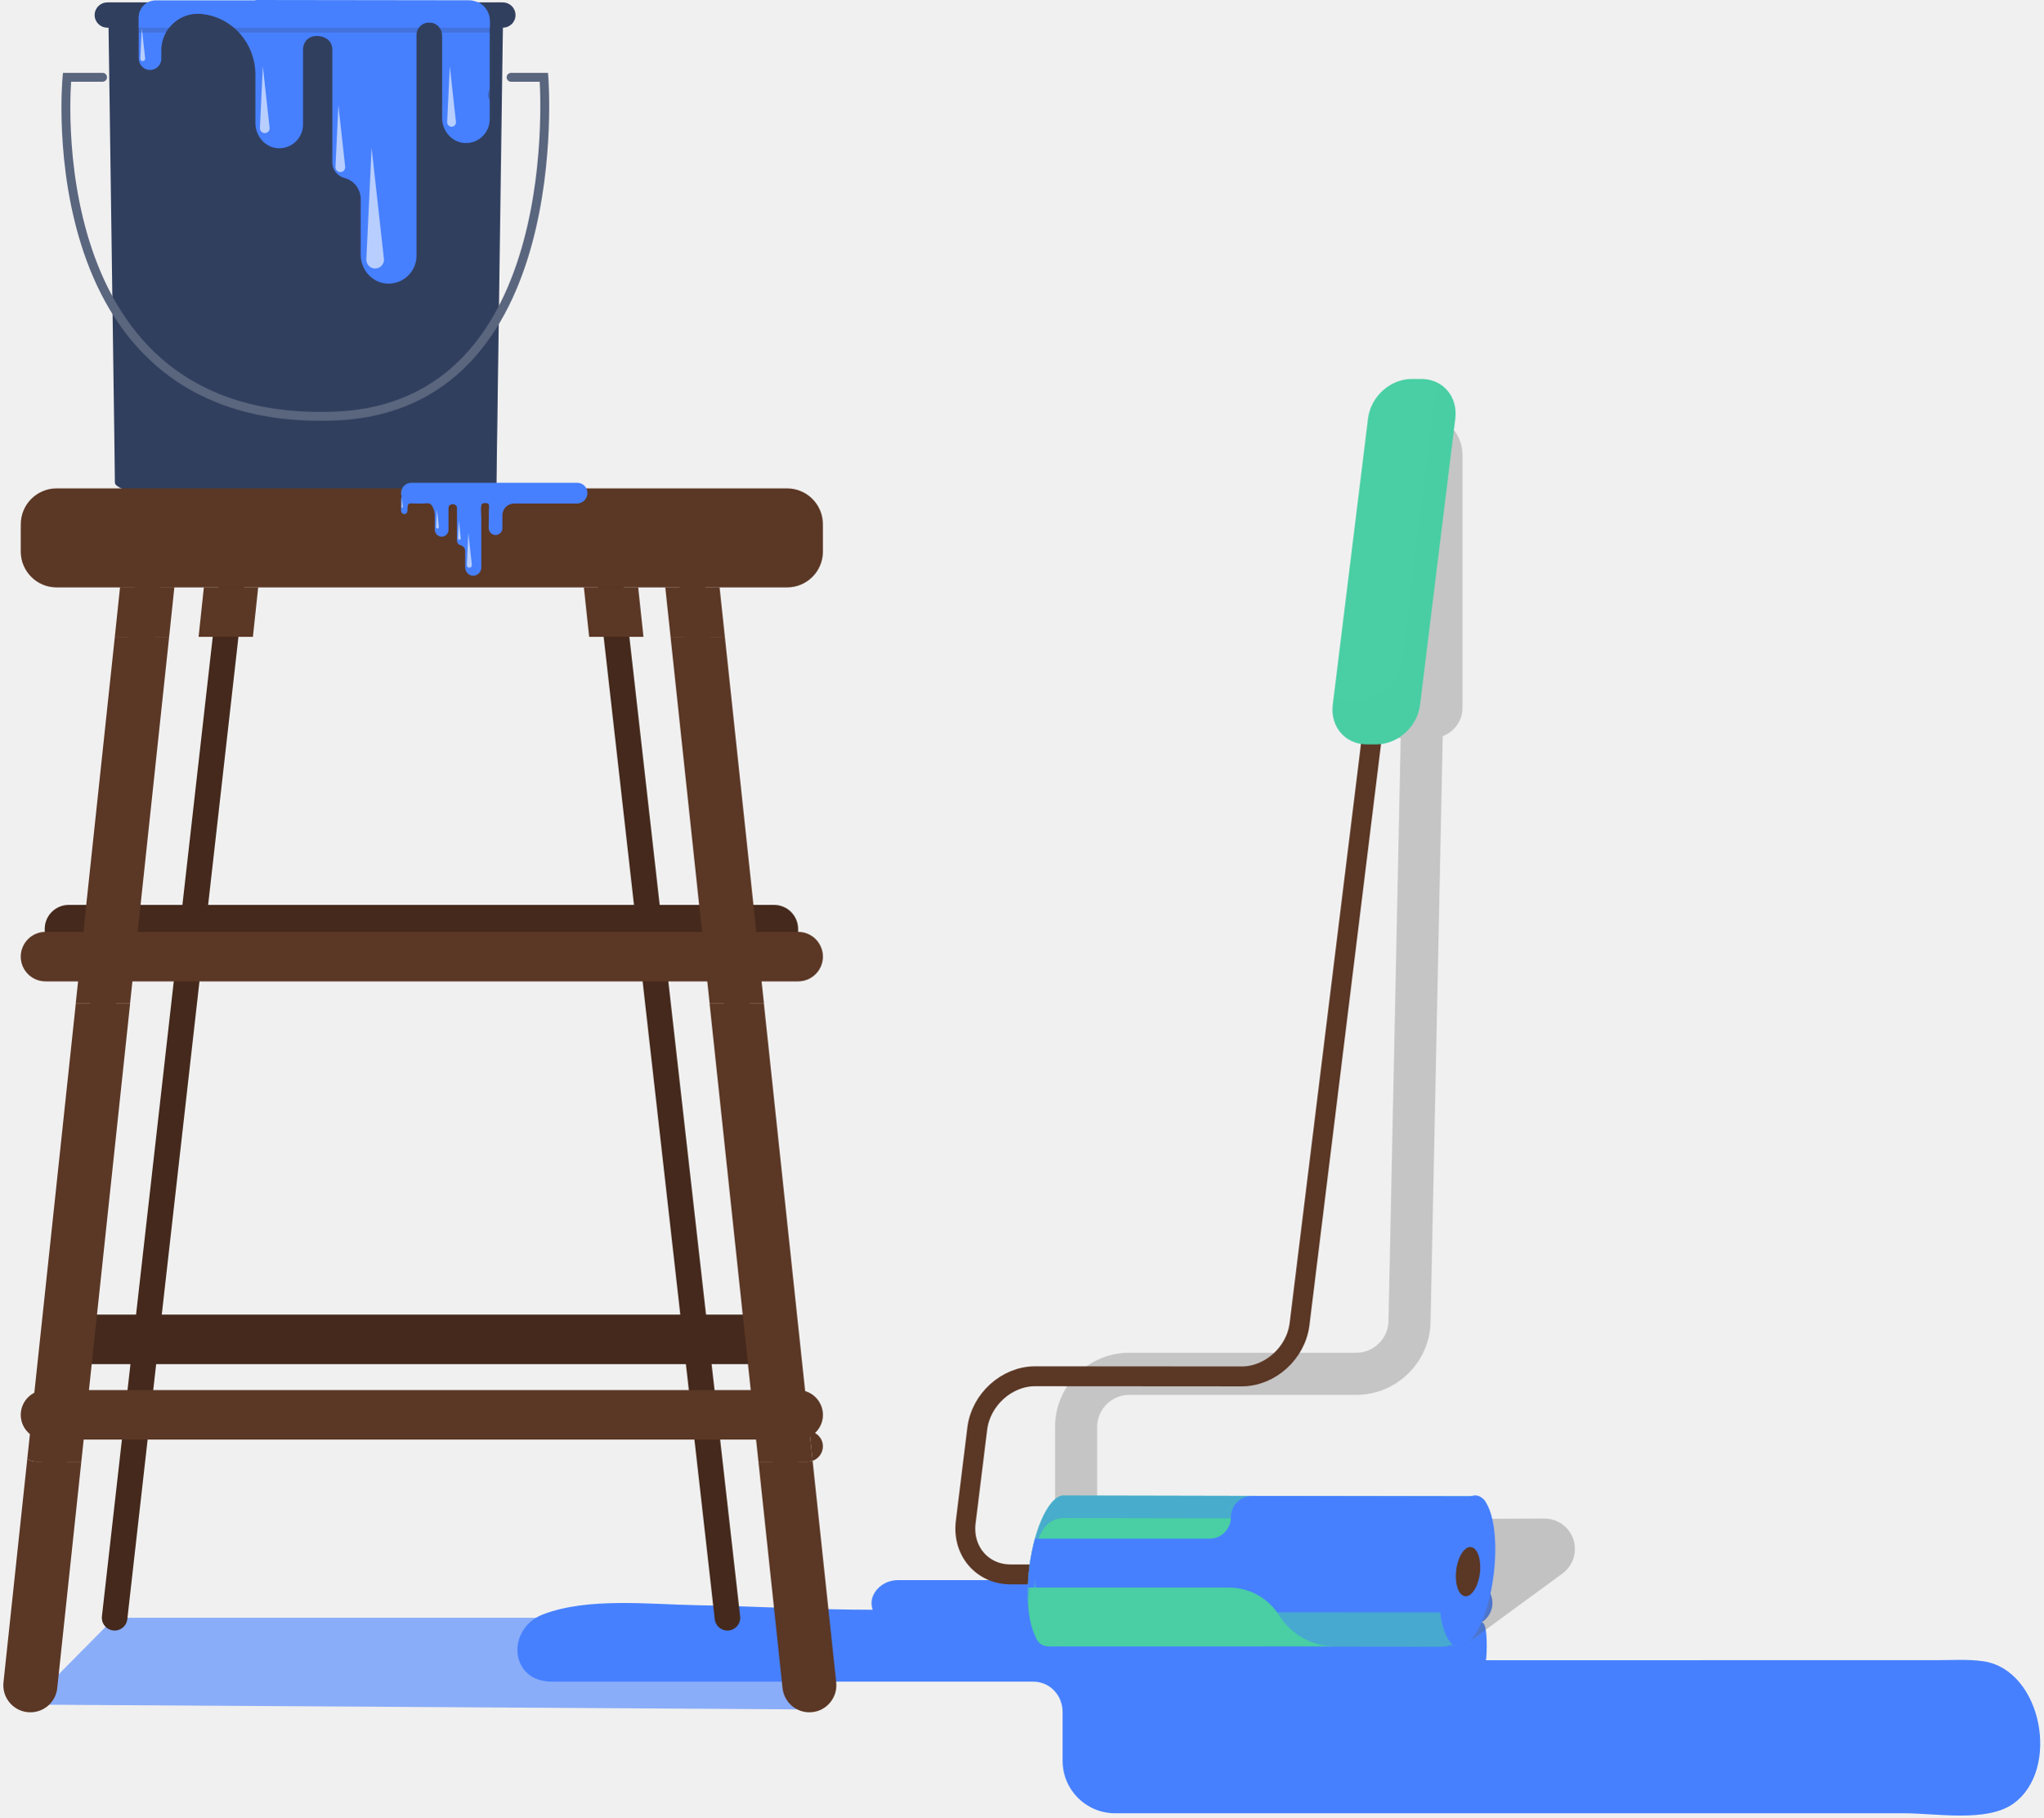
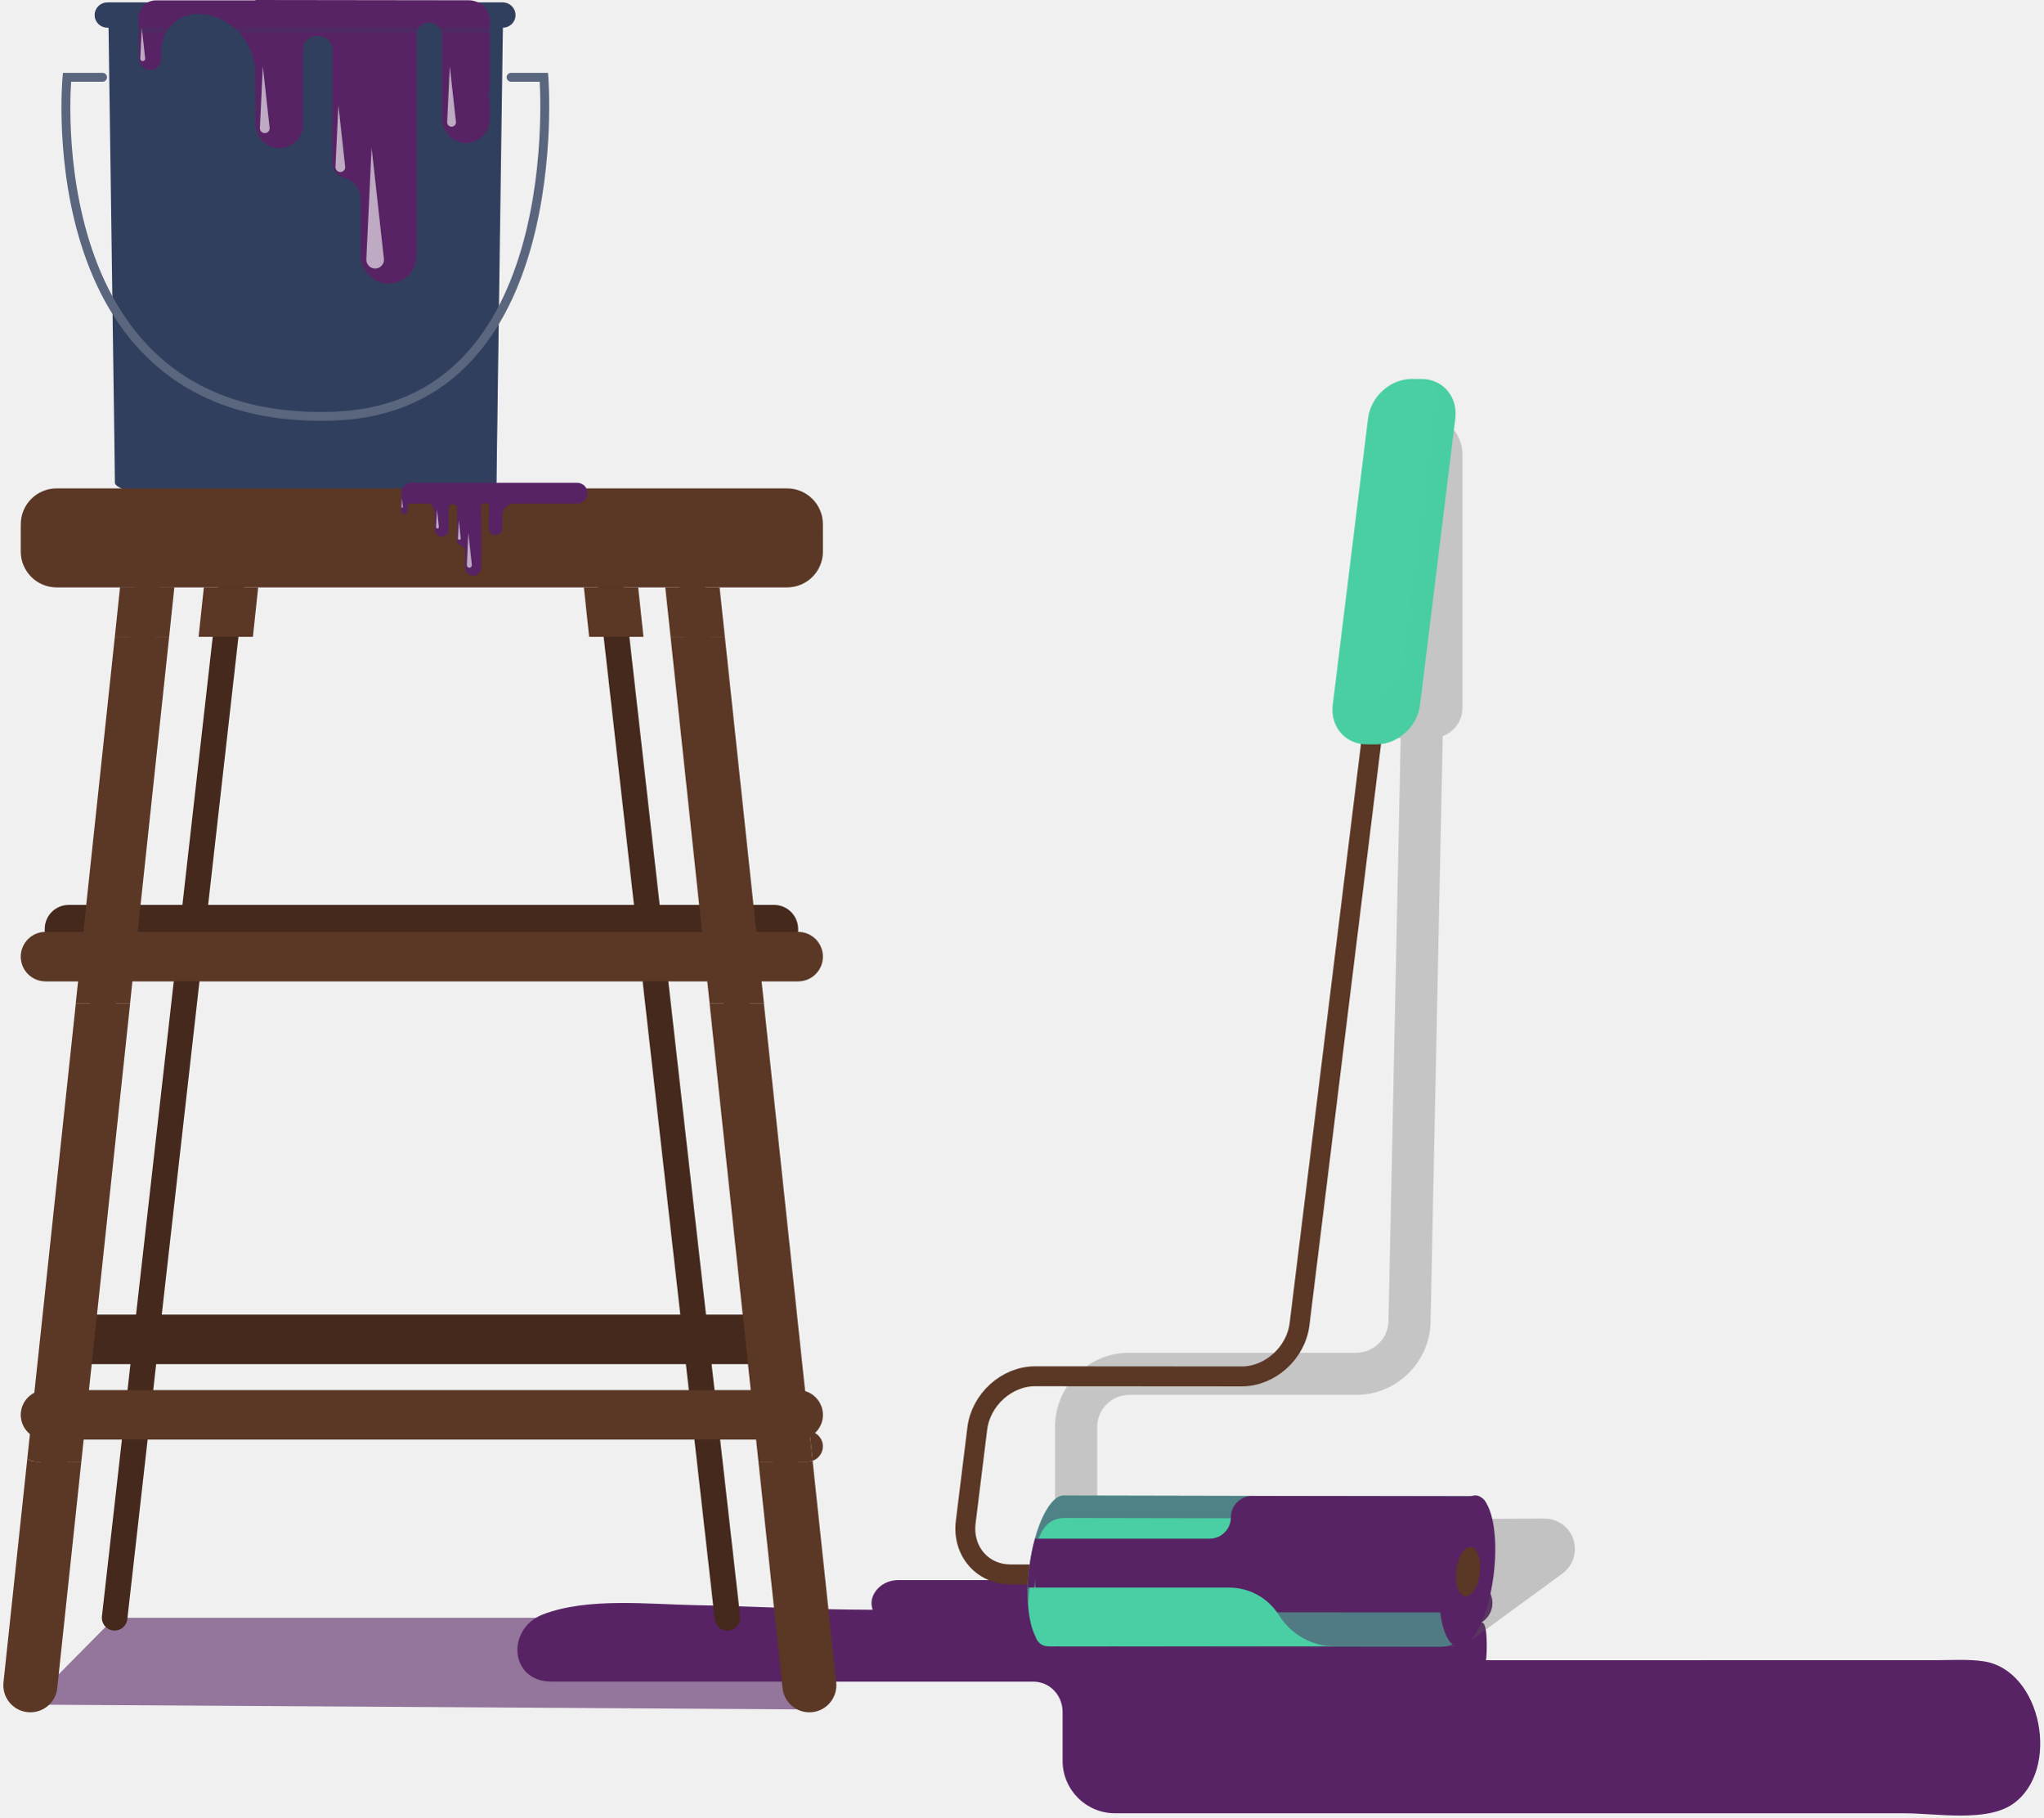
<svg xmlns="http://www.w3.org/2000/svg" width="606" height="539" viewBox="0 0 606 539" fill="none">
-   <path d="M588.217 492.618C583.672 491.962 578.703 492.3 574.115 492.3C559.294 492.3 544.474 492.3 529.653 492.3C500.011 492.3 470.37 492.301 440.728 492.322C440.982 491.751 441.531 479.911 439.206 481.243C441.489 479.932 442.969 477.353 442.589 474.435C442.145 471.01 439.037 468.558 435.59 468.558H266.324C263.555 468.558 260.891 469.911 259.432 472.258C258.227 474.203 258.354 475.852 258.819 477.353C241.419 477.353 224.04 476.317 206.639 476C192.58 475.746 174.313 473.611 160.993 478.748C150.147 482.934 150.993 498.664 163.657 498.664H306.453C311.421 498.664 315.206 502.787 315.163 507.756C315.163 507.798 315.163 507.819 315.163 507.861V522.132C315.163 530.716 322.119 537.693 330.724 537.693C373.728 537.693 416.731 537.693 459.735 537.693C484.916 537.693 510.096 537.693 535.298 537.693C545.087 537.693 554.897 537.693 564.686 537.693C574.263 537.693 589.084 540.421 596.97 534.966C611.326 524.987 605.681 495.134 588.217 492.618Z" fill="#4680FF" />
+   <path d="M588.217 492.618C583.672 491.962 578.703 492.3 574.115 492.3C559.294 492.3 544.474 492.3 529.653 492.3C500.011 492.3 470.37 492.301 440.728 492.322C440.982 491.751 441.531 479.911 439.206 481.243C441.489 479.932 442.969 477.353 442.589 474.435C442.145 471.01 439.037 468.558 435.59 468.558H266.324C263.555 468.558 260.891 469.911 259.432 472.258C258.227 474.203 258.354 475.852 258.819 477.353C241.419 477.353 224.04 476.317 206.639 476C192.58 475.746 174.313 473.611 160.993 478.748C150.147 482.934 150.993 498.664 163.657 498.664H306.453C311.421 498.664 315.206 502.787 315.163 507.756C315.163 507.798 315.163 507.819 315.163 507.861V522.132C315.163 530.716 322.119 537.693 330.724 537.693C373.728 537.693 416.731 537.693 459.735 537.693C484.916 537.693 510.096 537.693 535.298 537.693C545.087 537.693 554.897 537.693 564.686 537.693C574.263 537.693 589.084 540.421 596.97 534.966C611.326 524.987 605.681 495.134 588.217 492.618Z" fill="#572364" />
  <path opacity="0.32" d="M433.752 488.326L463.436 466.591C465.761 464.9 467.115 462.194 467.115 459.318C467.115 454.329 463.055 450.291 458.087 450.312L417.684 450.46L433.752 488.326Z" fill="#606060" />
  <path opacity="0.3" d="M411.593 122.837V218.887H415.441L411.826 391.79C411.72 396.927 407.428 401.134 402.291 401.134H334.952C322.795 401.134 312.922 410.987 312.922 423.165V456.232H325.417V423.165C325.417 417.9 329.688 413.63 334.952 413.63H402.291C414.194 413.63 424.067 403.946 424.3 392.064L427.915 218.295C431.319 217.005 433.772 213.749 433.772 209.88V134.888C433.772 128.229 428.359 122.816 421.699 122.816H411.593V122.837Z" fill="#606060" />
-   <path opacity="0.6" d="M242.773 506.931L8.515 505.472L33.992 479.721H215.753L242.773 506.931Z" fill="#4680FF" />
+   <path opacity="0.6" d="M242.773 506.931L8.515 505.472L33.992 479.721H215.753L242.773 506.931Z" fill="#572364" />
  <path d="M32.089 0.719L34.097 143.197C34.097 146.094 59.426 152.141 90.674 152.141C121.923 152.141 147.251 146.073 147.251 143.197L149.26 0.719H32.089Z" fill="#313F5E" />
  <path d="M149.154 8.203H31.814C29.742 8.203 28.072 6.533 28.072 4.461C28.072 2.389 29.742 0.719 31.814 0.719H149.154C151.226 0.719 152.896 2.389 152.896 4.461C152.918 6.533 151.226 8.203 149.154 8.203Z" fill="#313F5E" />
  <path opacity="0.43" d="M73.041 120.258C58.686 126.199 44.605 124.719 34.097 121.4V143.197C34.097 146.094 59.426 152.141 90.674 152.141C121.923 152.141 147.251 146.073 147.251 143.197L148.647 17.464C140.739 55.499 119.914 100.87 73.041 120.258Z" fill="#313F5E" />
-   <path d="M75.769 0V0.106H47.84H46.254C43.421 0.106 41.138 2.389 41.138 5.222V17.21C41.138 18.88 42.279 20.424 43.928 20.698C46.022 21.037 47.84 19.43 47.84 17.4V14.927C47.84 8.436 53.485 3.383 59.933 4.144C60.166 4.165 60.398 4.207 60.631 4.228C69.384 5.476 75.748 13.235 75.748 22.094C75.748 27.253 75.748 32.876 75.748 36.492C75.748 40.319 78.623 43.744 82.429 43.955C86.509 44.166 89.871 40.932 89.871 36.894V14.609C89.871 12.939 90.907 11.396 92.493 10.888C92.979 10.74 93.507 10.656 94.057 10.656C95.156 10.656 96.171 10.994 97.017 11.565C98.032 12.241 98.56 13.468 98.56 14.694V48.12C98.56 50.298 100.019 52.201 102.134 52.75C104.988 53.49 106.975 56.07 106.975 59.029C106.975 63.85 106.975 70.954 106.975 75.478C106.975 79.791 110.125 83.639 114.438 84.062C119.365 84.527 123.53 80.658 123.53 75.838V10.36C123.53 8.33 125.179 6.681 127.187 6.681C127.483 6.681 127.758 6.702 128.033 6.744C129.851 7.04 131.12 8.732 131.12 10.571C131.12 15.666 131.12 28.5 131.12 34.948C131.12 38.775 133.995 42.2 137.801 42.412C141.881 42.623 145.243 39.388 145.243 35.35V6.3C145.243 2.875 142.452 0.085 139.027 0.085L75.769 0Z" fill="#4680FF" />
+   <path d="M75.769 0V0.106H47.84H46.254C43.421 0.106 41.138 2.389 41.138 5.222V17.21C41.138 18.88 42.279 20.424 43.928 20.698C46.022 21.037 47.84 19.43 47.84 17.4V14.927C47.84 8.436 53.485 3.383 59.933 4.144C60.166 4.165 60.398 4.207 60.631 4.228C69.384 5.476 75.748 13.235 75.748 22.094C75.748 27.253 75.748 32.876 75.748 36.492C75.748 40.319 78.623 43.744 82.429 43.955C86.509 44.166 89.871 40.932 89.871 36.894V14.609C89.871 12.939 90.907 11.396 92.493 10.888C92.979 10.74 93.507 10.656 94.057 10.656C95.156 10.656 96.171 10.994 97.017 11.565C98.032 12.241 98.56 13.468 98.56 14.694V48.12C98.56 50.298 100.019 52.201 102.134 52.75C104.988 53.49 106.975 56.07 106.975 59.029C106.975 63.85 106.975 70.954 106.975 75.478C106.975 79.791 110.125 83.639 114.438 84.062C119.365 84.527 123.53 80.658 123.53 75.838V10.36C123.53 8.33 125.179 6.681 127.187 6.681C127.483 6.681 127.758 6.702 128.033 6.744C129.851 7.04 131.12 8.732 131.12 10.571C131.12 15.666 131.12 28.5 131.12 34.948C131.12 38.775 133.995 42.2 137.801 42.412C141.881 42.623 145.243 39.388 145.243 35.35V6.3C145.243 2.875 142.452 0.085 139.027 0.085L75.769 0Z" fill="#572364" />
  <path opacity="0.61" d="M111.267 79.622C109.808 79.622 108.646 78.438 108.646 77.001L110.21 43.807L113.889 77.001C113.889 78.459 112.705 79.622 111.267 79.622Z" fill="white" />
  <path opacity="0.61" d="M133.931 37.57C133.213 37.57 132.621 36.978 132.621 36.259L133.403 19.662L135.242 36.259C135.242 36.978 134.65 37.57 133.931 37.57Z" fill="white" />
  <path opacity="0.61" d="M100.949 51.017C100.146 51.017 99.49 50.361 99.49 49.558L100.357 31.185L102.387 49.558C102.408 50.361 101.752 51.017 100.949 51.017Z" fill="white" />
  <path opacity="0.61" d="M78.539 39.473C77.736 39.473 77.08 38.817 77.08 38.014L77.947 19.641L79.977 38.014C79.998 38.817 79.342 39.473 78.539 39.473Z" fill="white" />
  <path opacity="0.61" d="M42.321 18.119C41.92 18.119 41.602 17.802 41.602 17.4L42.047 8.203L43.061 17.4C43.061 17.802 42.723 18.119 42.321 18.119Z" fill="white" />
  <g opacity="0.43">
    <path d="M147.251 94.02C144.672 99.221 141.543 104.105 137.716 108.439C128.054 119.328 115.157 125.163 99.385 125.797C76.15 126.749 57.798 120.258 44.816 106.558C40.461 101.949 36.93 96.769 34.076 91.335V102.075C36.064 104.972 38.262 107.763 40.736 110.384C53.992 124.381 72.238 131.485 95.009 131.485C96.51 131.485 98.032 131.463 99.596 131.4C116.954 130.702 131.162 124.233 141.881 112.182C143.847 109.962 145.623 107.615 147.251 105.162V94.02Z" fill="#313F5E" />
    <path d="M144.735 28.119C144.735 29.557 145.834 30.741 147.251 30.868V25.35C145.834 25.498 144.735 26.682 144.735 28.119Z" fill="#313F5E" />
    <path d="M34.097 30.339C34.774 29.832 35.218 29.029 35.218 28.119C35.218 27.21 34.774 26.407 34.097 25.899V30.339Z" fill="#313F5E" />
  </g>
  <path d="M30.419 22.918H19.869C19.869 22.918 9.932 126.96 99.491 123.366C169.049 120.575 161.311 22.918 161.311 22.918H151.586" stroke="#5A657E" stroke-width="2.634" stroke-miterlimit="10" stroke-linecap="round" />
  <path opacity="0.21" d="M149.112 9.662L149.154 7.78H32.195L32.237 9.662H149.112Z" fill="#313F5E" />
  <g opacity="0.61">
    <path d="M45.641 1.269L73.38 1.861L45.662 3.256C45.113 3.277 44.648 2.854 44.605 2.305C44.584 1.755 45.007 1.29 45.557 1.247C45.599 1.269 45.62 1.269 45.641 1.269Z" fill="white" />
  </g>
-   <path d="M41.159 5.201V8.203H50.166C52.407 5.328 56.022 3.636 59.955 4.102C60.187 4.123 60.42 4.165 60.653 4.186C64.014 4.672 67.016 6.11 69.448 8.203H124.185C124.841 7.231 125.961 6.575 127.23 6.575C127.526 6.575 127.801 6.596 128.076 6.639C129.09 6.808 129.915 7.4 130.444 8.203H145.285V6.174C145.285 3.784 143.911 1.734 141.945 0.698H43.887C42.28 1.565 41.159 3.256 41.159 5.201Z" fill="#4680FF" />
+   <path d="M41.159 5.201V8.203H50.166C52.407 5.328 56.022 3.636 59.955 4.102C60.187 4.123 60.42 4.165 60.653 4.186C64.014 4.672 67.016 6.11 69.448 8.203H124.185C124.841 7.231 125.961 6.575 127.23 6.575C127.526 6.575 127.801 6.596 128.076 6.639C129.09 6.808 129.915 7.4 130.444 8.203H145.285V6.174C145.285 3.784 143.911 1.734 141.945 0.698H43.887C42.28 1.565 41.159 3.256 41.159 5.201Z" fill="#572364" />
  <path d="M229.601 282.991H20.376C16.443 282.991 13.272 279.798 13.272 275.887V275.443C13.272 271.511 16.465 268.339 20.376 268.339H229.601C233.533 268.339 236.705 271.532 236.705 275.443V275.887C236.726 279.819 233.533 282.991 229.601 282.991Z" fill="#44291C" />
  <path opacity="0.3" d="M229.833 278.001H20.164C17.183 278.001 14.667 275.971 13.716 273.16C13.441 273.942 13.272 274.787 13.272 275.654C13.272 279.714 16.359 282.991 20.164 282.991H229.833C233.639 282.991 236.726 279.714 236.726 275.654C236.726 274.766 236.557 273.942 236.282 273.16C235.309 275.971 232.815 278.001 229.833 278.001Z" fill="#44291C" />
  <path d="M225.457 404.496H20.545C16.655 404.496 13.504 401.346 13.504 397.456V396.864C13.504 392.974 16.655 389.823 20.545 389.823H225.457C229.347 389.823 232.497 392.974 232.497 396.864V397.456C232.497 401.346 229.347 404.496 225.457 404.496Z" fill="#44291C" />
  <path opacity="0.3" d="M225.732 399.485H20.249C17.331 399.485 14.879 397.456 13.927 394.644C13.674 395.426 13.504 396.272 13.504 397.139C13.504 401.198 16.528 404.475 20.249 404.475H225.732C229.453 404.475 232.476 401.198 232.476 397.139C232.476 396.251 232.307 395.426 232.053 394.644C231.123 397.477 228.649 399.485 225.732 399.485Z" fill="#44291C" />
  <path d="M179.535 159.498L215.752 479.721" stroke="#44291C" stroke-width="7.577" stroke-miterlimit="10" stroke-linecap="round" />
  <path d="M33.992 479.721L70.23 159.498" stroke="#44291C" stroke-width="7.577" stroke-miterlimit="10" stroke-linecap="round" />
  <path d="M233.449 174.171H16.781C10.925 174.171 6.168 169.414 6.168 163.557V155.439C6.168 149.582 10.925 144.825 16.781 144.825H233.449C239.305 144.825 244.062 149.582 244.062 155.439V163.557C244.062 169.435 239.305 174.171 233.449 174.171Z" fill="#5B3725" />
  <path d="M240.045 499.743L203.807 159.498" stroke="#5B3725" stroke-width="7.577" stroke-miterlimit="10" stroke-linecap="round" />
  <path d="M9.001 499.743L45.218 159.498" stroke="#5B3725" stroke-width="7.577" stroke-miterlimit="10" stroke-linecap="round" />
  <path d="M244.063 428.895C244.063 426.569 242.329 424.687 240.088 424.391L241.018 433.187C242.794 432.552 244.063 430.861 244.063 428.895Z" fill="#5B3725" />
  <path d="M223.956 424.328H239.474C239.686 424.328 239.876 424.37 240.066 424.391L226.556 297.495H210.446L223.956 424.328Z" fill="#5B3725" />
  <path d="M209.495 288.361H225.605L214.992 188.844H198.881L209.495 288.361Z" fill="#5B3725" />
  <path d="M248.016 498.897L241.017 433.165C240.531 433.334 240.024 433.44 239.495 433.44H224.949L232.095 500.588C232.539 504.69 236.007 507.756 240.045 507.756C240.32 507.756 240.616 507.735 240.912 507.713C245.288 507.248 248.481 503.295 248.016 498.897Z" fill="#5B3725" />
  <path d="M214.991 188.844L213.427 174.171H197.316L198.881 188.844H214.991Z" fill="#5B3725" />
  <path d="M190.847 188.844L189.282 174.171H173.172L174.736 188.844H190.847Z" fill="#5B3725" />
  <path d="M210.467 297.495H226.577L225.605 288.361H209.494L210.467 297.495Z" fill="#5B3725" />
  <path d="M241.017 433.165L240.087 424.37C239.897 424.349 239.706 424.307 239.495 424.307H223.977L224.949 433.44H239.495C240.024 433.461 240.531 433.334 241.017 433.165Z" fill="#5B3725" />
  <path d="M53.189 160.344C53.654 155.946 50.461 151.993 46.064 151.528C41.687 151.062 37.712 154.255 37.247 158.653L35.598 174.171H51.709L53.189 160.344Z" fill="#5B3725" />
  <path d="M25.09 424.328L38.6 297.495H22.49L8.938 424.687C9.487 424.455 10.1 424.328 10.735 424.328H25.09Z" fill="#5B3725" />
  <path d="M50.165 188.844H34.055L23.441 288.361H39.552L50.165 188.844Z" fill="#5B3725" />
  <path d="M8.092 432.595L1.03 498.897C0.565 503.295 3.758 507.248 8.155 507.714C8.451 507.735 8.726 507.756 9.022 507.756C13.06 507.756 16.549 504.711 16.972 500.589L24.118 433.44H10.735C9.741 433.461 8.832 433.123 8.092 432.595Z" fill="#5B3725" />
  <path d="M51.709 174.171H35.598L34.055 188.844H50.165L51.709 174.171Z" fill="#5B3725" />
  <path d="M76.573 174.171H60.462L58.898 188.844H75.008L76.573 174.171Z" fill="#5B3725" />
  <path d="M39.552 288.361H23.442L22.469 297.495H38.58L39.552 288.361Z" fill="#5B3725" />
  <path d="M10.735 424.328C10.1 424.328 9.487 424.455 8.938 424.687L8.092 432.594C8.832 433.123 9.741 433.44 10.735 433.44H24.118L25.09 424.307H10.735V424.328Z" fill="#5B3725" />
  <path d="M236.726 291.004H13.504C9.445 291.004 6.168 287.727 6.168 283.667C6.168 279.608 9.445 276.331 13.504 276.331H236.726C240.785 276.331 244.062 279.608 244.062 283.667C244.062 287.727 240.764 291.004 236.726 291.004Z" fill="#5B3725" />
  <path opacity="0.3" d="M236.726 285.993H13.504C10.333 285.993 7.669 283.963 6.633 281.151C6.337 281.934 6.168 282.779 6.168 283.646C6.168 287.706 9.445 290.983 13.504 290.983H236.726C240.785 290.983 244.062 287.706 244.062 283.646C244.062 282.758 243.872 281.934 243.597 281.151C242.561 283.985 239.897 285.993 236.726 285.993Z" fill="#5B3725" />
  <path opacity="0.29" d="M233.449 166.158H16.781C10.925 166.158 6.168 161.401 6.168 155.545V163.558C6.168 169.414 10.925 174.171 16.781 174.171H233.449C239.305 174.171 244.062 169.414 244.062 163.558V155.545C244.062 161.422 239.305 166.158 233.449 166.158Z" fill="#5B3725" />
  <path d="M236.726 426.886H13.504C9.445 426.886 6.168 423.609 6.168 419.55C6.168 415.49 9.445 412.213 13.504 412.213H236.726C240.785 412.213 244.062 415.49 244.062 419.55C244.062 423.609 240.764 426.886 236.726 426.886Z" fill="#5B3725" />
  <path opacity="0.3" d="M243.534 416.886C242.456 419.613 239.834 421.558 236.726 421.558H13.505C10.397 421.558 7.754 419.613 6.697 416.886C6.38 417.71 6.189 418.619 6.189 419.55C6.189 423.609 9.467 426.886 13.526 426.886H236.747C240.807 426.886 244.084 423.609 244.084 419.55C244.063 418.598 243.872 417.71 243.534 416.886Z" fill="#5B3725" />
-   <path d="M171.184 143.155H122.028C120.336 143.155 118.941 144.529 118.941 146.242C118.941 146.601 119.025 146.918 119.131 147.236C119.025 147.447 118.941 147.68 118.941 147.933V151.401C118.941 151.887 119.279 152.331 119.744 152.415C121.119 152.648 120.801 150.978 120.886 150.196C120.928 149.836 121.076 149.456 121.415 149.329C121.584 149.265 121.774 149.265 121.964 149.265C123.508 149.329 125.009 149.35 126.552 149.244C127.525 149.181 127.842 149.477 128.307 150.301C128.73 151.062 128.941 151.95 128.941 152.817C128.941 154.318 128.941 155.925 128.941 156.982C128.941 158.082 129.766 159.075 130.865 159.139C132.049 159.202 133.022 158.272 133.022 157.088V150.64C133.022 150.153 133.318 149.709 133.783 149.561C133.931 149.519 134.079 149.498 134.248 149.498C134.565 149.498 134.861 149.604 135.094 149.752C135.39 149.942 135.538 150.301 135.538 150.661V160.323C135.538 160.957 135.961 161.507 136.574 161.655C137.398 161.866 137.969 162.606 137.969 163.473C137.969 164.868 137.969 166.919 137.969 168.23C137.969 169.477 138.878 170.598 140.126 170.704C141.542 170.831 142.747 169.731 142.747 168.315C142.747 164.89 142.747 161.464 142.747 158.039C142.747 156.496 142.747 154.953 142.747 153.409C142.747 152.627 142.346 149.519 143.149 149.286C143.508 149.181 143.91 149.138 144.291 149.181C144.46 149.202 144.608 149.223 144.735 149.329C145.284 149.709 144.988 150.809 144.988 151.358C145.031 153.071 144.925 154.783 144.925 156.496C144.925 157.595 145.749 158.589 146.849 158.652C148.033 158.716 149.005 157.786 149.005 156.602V152.796C149.005 150.872 150.57 149.308 152.494 149.308H171.141C172.833 149.308 174.228 147.933 174.228 146.221C174.271 144.529 172.875 143.155 171.184 143.155Z" fill="#4680FF" />
+   <path d="M171.184 143.155H122.028C120.336 143.155 118.941 144.529 118.941 146.242C118.941 146.601 119.025 146.918 119.131 147.236C119.025 147.447 118.941 147.68 118.941 147.933V151.401C118.941 151.887 119.279 152.331 119.744 152.415C121.119 152.648 120.801 150.978 120.886 150.196C120.928 149.836 121.076 149.456 121.415 149.329C121.584 149.265 121.774 149.265 121.964 149.265C123.508 149.329 125.009 149.35 126.552 149.244C127.525 149.181 127.842 149.477 128.307 150.301C128.73 151.062 128.941 151.95 128.941 152.817C128.941 154.318 128.941 155.925 128.941 156.982C128.941 158.082 129.766 159.075 130.865 159.139C132.049 159.202 133.022 158.272 133.022 157.088V150.64C133.022 150.153 133.318 149.709 133.783 149.561C133.931 149.519 134.079 149.498 134.248 149.498C134.565 149.498 134.861 149.604 135.094 149.752C135.39 149.942 135.538 150.301 135.538 150.661V160.323C135.538 160.957 135.961 161.507 136.574 161.655C137.398 161.866 137.969 162.606 137.969 163.473C137.969 164.868 137.969 166.919 137.969 168.23C137.969 169.477 138.878 170.598 140.126 170.704C141.542 170.831 142.747 169.731 142.747 168.315C142.747 164.89 142.747 161.464 142.747 158.039C142.747 156.496 142.747 154.953 142.747 153.409C142.747 152.627 142.346 149.519 143.149 149.286C143.508 149.181 143.91 149.138 144.291 149.181C144.46 149.202 144.608 149.223 144.735 149.329C145.284 149.709 144.988 150.809 144.988 151.358C145.031 153.071 144.925 154.783 144.925 156.496C144.925 157.595 145.749 158.589 146.849 158.652C148.033 158.716 149.005 157.786 149.005 156.602V152.796C149.005 150.872 150.57 149.308 152.494 149.308H171.141C172.833 149.308 174.228 147.933 174.228 146.221C174.271 144.529 172.875 143.155 171.184 143.155Z" fill="#572364" />
  <path opacity="0.61" d="M139.217 168.336C138.794 168.336 138.456 167.997 138.456 167.575L138.9 157.976L139.957 167.575C139.957 167.997 139.618 168.336 139.217 168.336Z" fill="white" />
  <path opacity="0.61" d="M136.236 160.069C136.003 160.069 135.813 159.879 135.813 159.646L136.067 154.339L136.659 159.646C136.638 159.879 136.468 160.069 136.236 160.069Z" fill="white" />
  <path opacity="0.61" d="M129.745 156.729C129.513 156.729 129.322 156.538 129.322 156.306L129.576 150.999L130.168 156.306C130.168 156.538 129.978 156.729 129.745 156.729Z" fill="white" />
  <path opacity="0.61" d="M119.28 150.555C119.174 150.555 119.068 150.47 119.068 150.344L119.195 147.68L119.491 150.344C119.491 150.47 119.407 150.555 119.28 150.555Z" fill="white" />
  <path d="M336.2 466.887L299.751 466.866C291.336 466.866 285.374 459.91 286.431 451.348L289.856 423.609C290.913 415.046 298.588 408.112 307.003 408.112L368.294 408.154C376.709 408.154 384.384 401.219 385.441 392.656L417.746 130.448" stroke="#5B3725" stroke-width="5.905" stroke-miterlimit="10" />
  <path d="M436.796 443.694C436.796 443.694 316.136 443.504 315.861 443.462C311.527 442.933 306.77 452.553 305.269 464.921C304.212 473.547 305.015 481.116 307.045 485.133C307.658 486.973 308.863 488.178 311.02 488.22L432.377 488.093C436.204 487.713 439.058 482.617 439.777 476.803L440.432 454.223C441.151 448.409 442.504 443.694 436.796 443.694Z" fill="#49CFA3" />
-   <path d="M436.795 443.694C436.795 443.694 403.2 443.631 371.423 443.589C367.913 443.589 365.08 446.422 365.08 449.931C365.08 453.441 362.247 456.274 358.738 456.274H306.96C306.241 458.917 305.649 461.855 305.269 464.963C305.015 466.972 304.888 468.917 304.846 470.778H364.552C370.768 470.778 376.222 474.034 379.309 478.917C382.882 484.605 389.014 488.178 395.737 488.178L432.398 488.135C436.225 487.755 439.079 482.66 439.798 476.845L440.453 454.265C441.151 448.409 442.504 443.694 436.795 443.694Z" fill="#4680FF" />
+   <path d="M436.795 443.694C436.795 443.694 403.2 443.631 371.423 443.589C367.913 443.589 365.08 446.422 365.08 449.931C365.08 453.441 362.247 456.274 358.738 456.274H306.96C306.241 458.917 305.649 461.855 305.269 464.963C305.015 466.972 304.888 468.917 304.846 470.778H364.552C370.768 470.778 376.222 474.034 379.309 478.917C382.882 484.605 389.014 488.178 395.737 488.178L432.398 488.135C436.225 487.755 439.079 482.66 439.798 476.845L440.453 454.265C441.151 448.409 442.504 443.694 436.795 443.694Z" fill="#572364" />
  <path opacity="0.51" d="M428.423 478.135L316.157 478.072C310.449 478.072 306.389 473.357 307.108 467.543L305.861 477.712C305.142 483.526 309.201 488.241 314.91 488.241L427.176 488.305C432.884 488.305 438.106 483.59 438.825 477.776L440.073 467.606C439.333 473.42 434.132 478.135 428.423 478.135Z" fill="#49CFA3" />
-   <path opacity="0.45" d="M305.269 471.602C306.792 459.213 307.679 450.143 315.862 450.143C316.115 450.143 436.796 450.375 436.796 450.375C439.016 450.375 440.158 451.094 440.686 452.299C441.363 447.415 441.849 443.715 436.796 443.694C436.796 443.694 316.136 443.504 315.862 443.462C311.527 442.933 306.77 452.553 305.269 464.921C304.804 468.748 304.72 472.342 304.931 475.535C304.994 474.245 305.1 472.955 305.269 471.602Z" fill="#4680FF" />
+   <path opacity="0.45" d="M305.269 471.602C306.792 459.213 307.679 450.143 315.862 450.143C316.115 450.143 436.796 450.375 436.796 450.375C439.016 450.375 440.158 451.094 440.686 452.299C441.363 447.415 441.849 443.715 436.796 443.694C436.796 443.694 316.136 443.504 315.862 443.462C311.527 442.933 306.77 452.553 305.269 464.921C304.804 468.748 304.72 472.342 304.931 475.535C304.994 474.245 305.1 472.955 305.269 471.602Z" fill="#572364" />
  <path d="M408.233 220.726H405.357C399.014 220.726 394.511 215.483 395.293 209.014L405.759 124.063C406.562 117.594 412.355 112.372 418.698 112.372H421.573C427.916 112.372 432.419 117.615 431.637 124.085L421.172 209.035C420.389 215.483 414.596 220.726 408.233 220.726Z" fill="#49CFA3" />
  <g opacity="0.51">
    <path opacity="0.42" d="M425.907 113.26L415.738 195.757C414.934 202.227 409.141 207.449 402.798 207.449H399.923C398.358 207.449 396.9 207.132 395.61 206.54L395.314 208.992C394.511 215.462 399.014 220.705 405.378 220.705H408.253C414.596 220.705 420.389 215.483 421.192 209.014L431.658 124.063C432.25 119.201 429.84 115.036 425.907 113.26Z" fill="#49CFA3" />
  </g>
-   <path d="M443.032 466.845C441.51 479.235 436.774 488.854 432.419 488.305C428.085 487.776 425.78 477.311 427.302 464.921C428.825 452.532 433.561 442.912 437.916 443.462C442.25 443.99 444.555 454.456 443.032 466.845Z" fill="#4680FF" />
+   <path d="M443.032 466.845C441.51 479.235 436.774 488.854 432.419 488.305C428.085 487.776 425.78 477.311 427.302 464.921C428.825 452.532 433.561 442.912 437.916 443.462C442.25 443.99 444.555 454.456 443.032 466.845Z" fill="#572364" />
  <path d="M438.931 466.486C438.444 470.503 436.478 473.59 434.533 473.336C432.588 473.103 431.425 469.636 431.911 465.619C432.398 461.602 434.364 458.515 436.309 458.769C438.233 459.001 439.417 462.469 438.931 466.486Z" fill="#5B3725" />
</svg>
